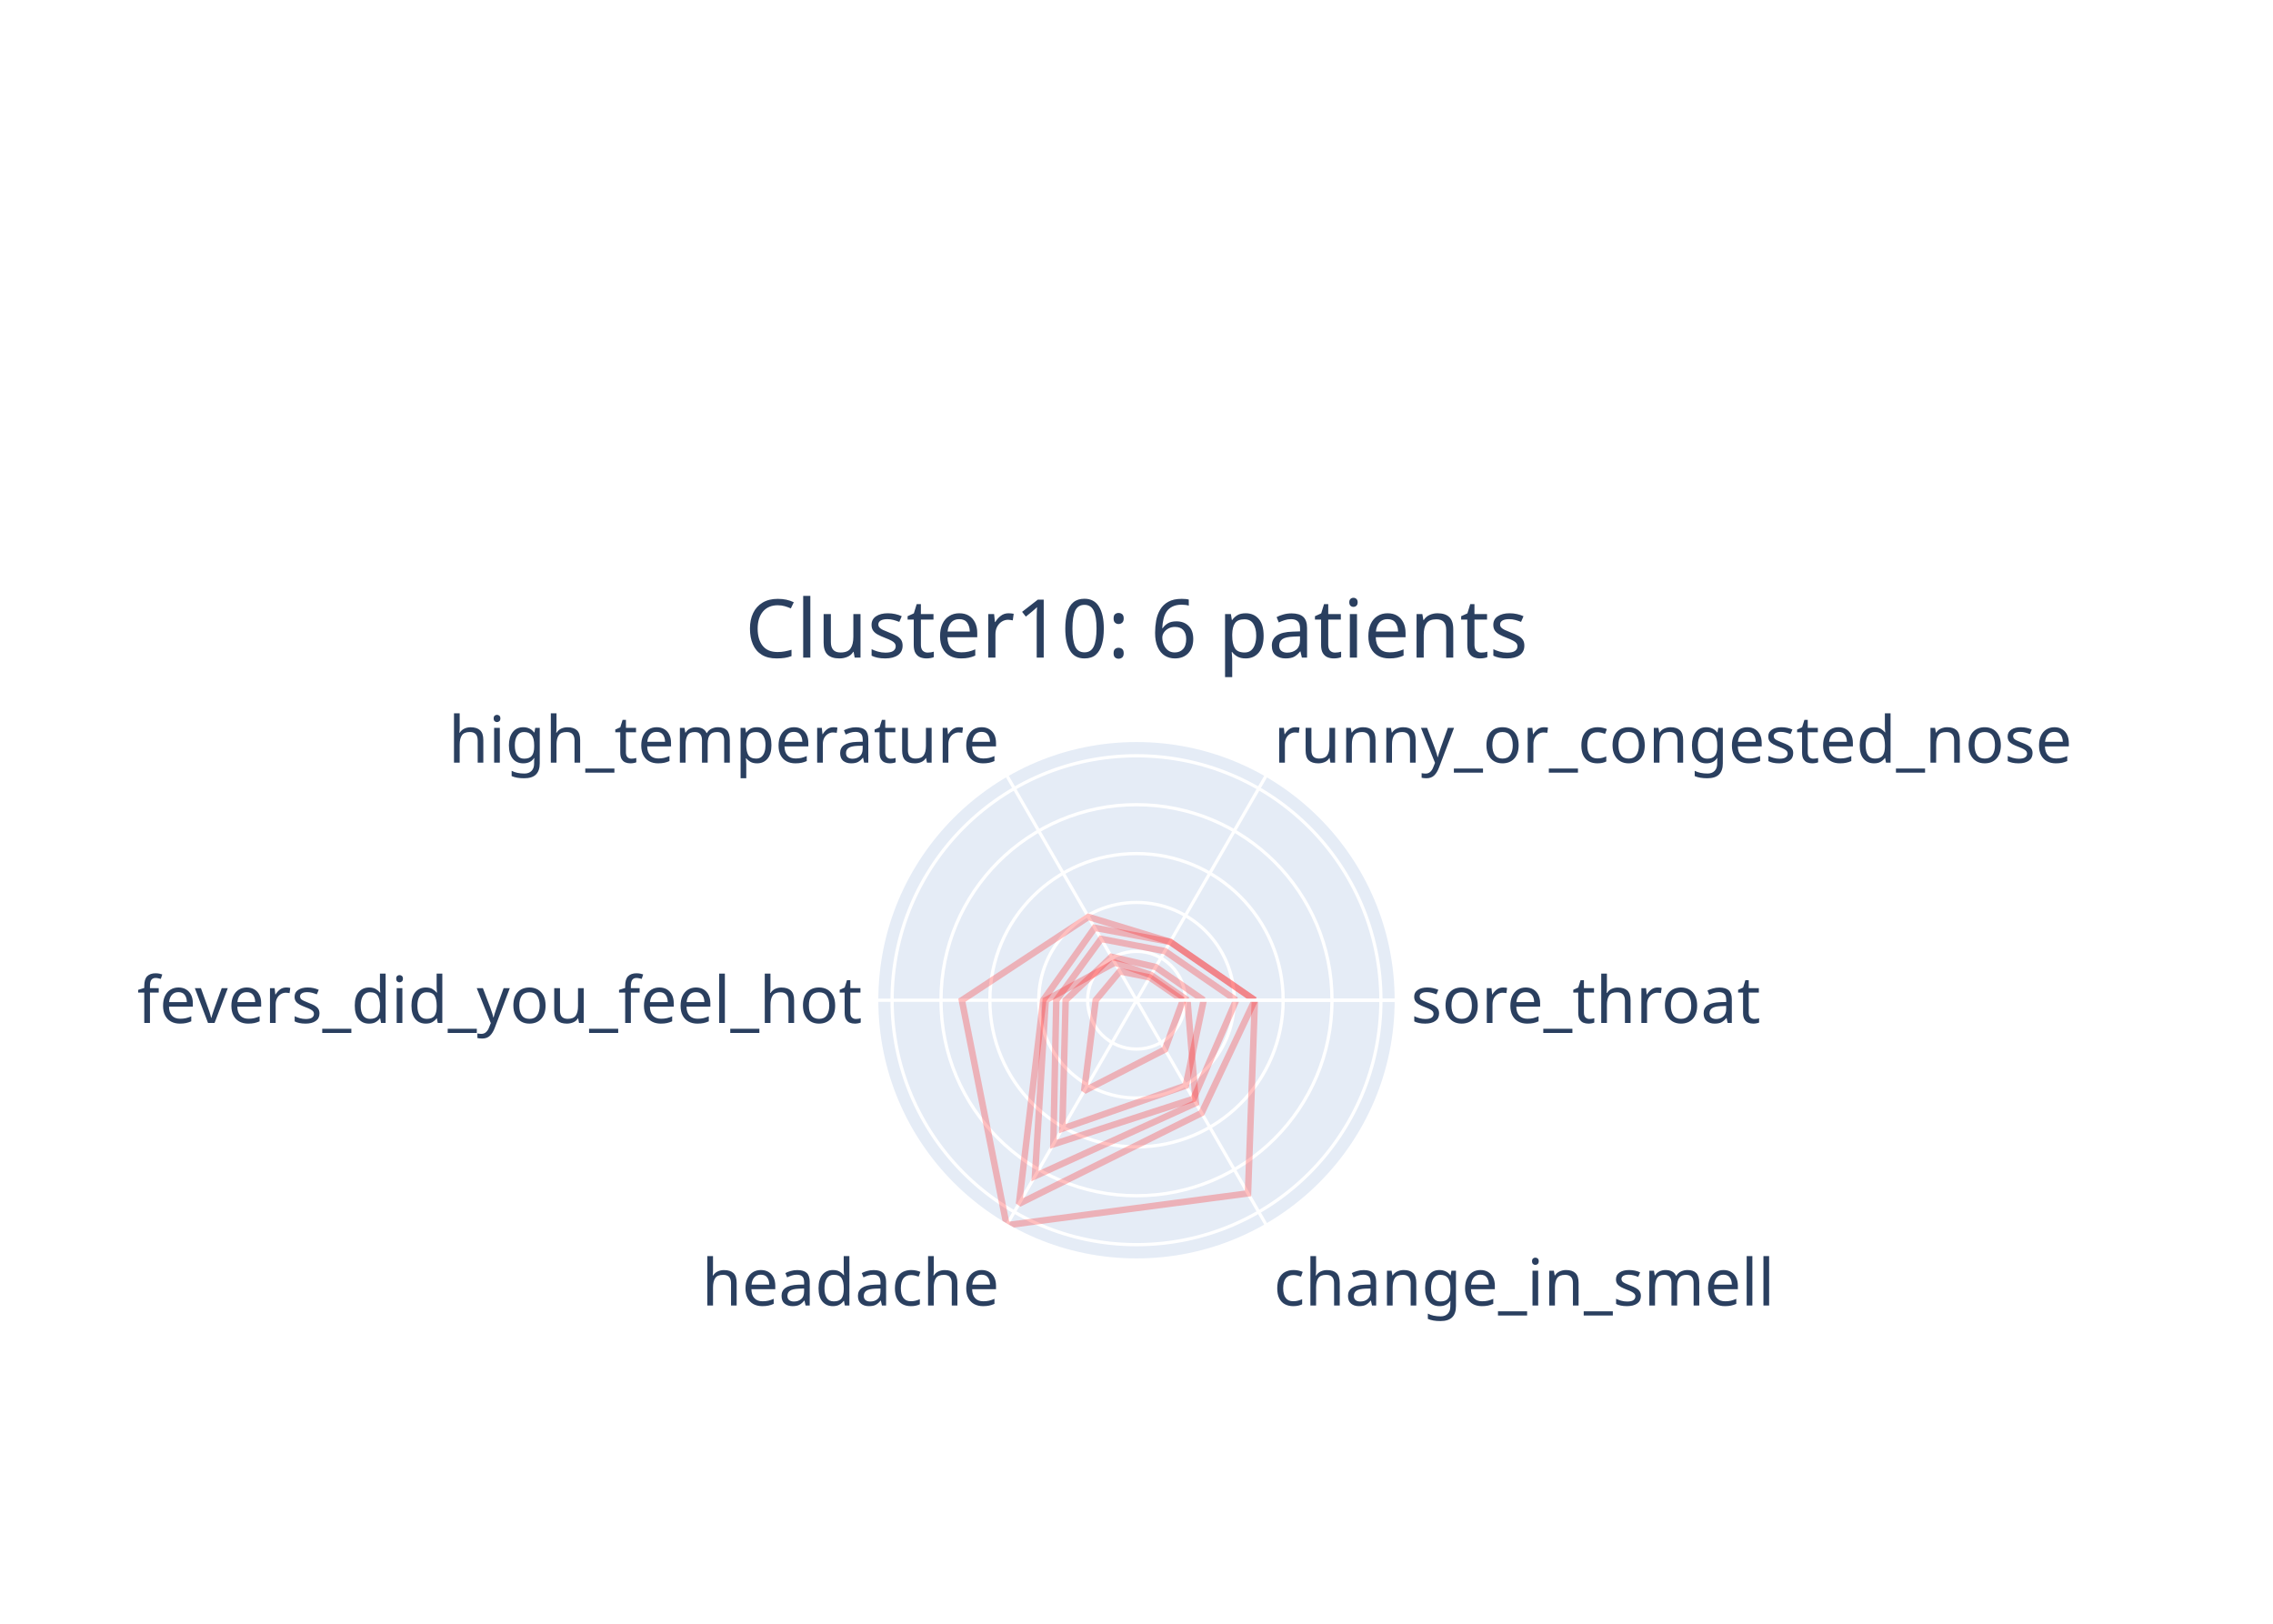
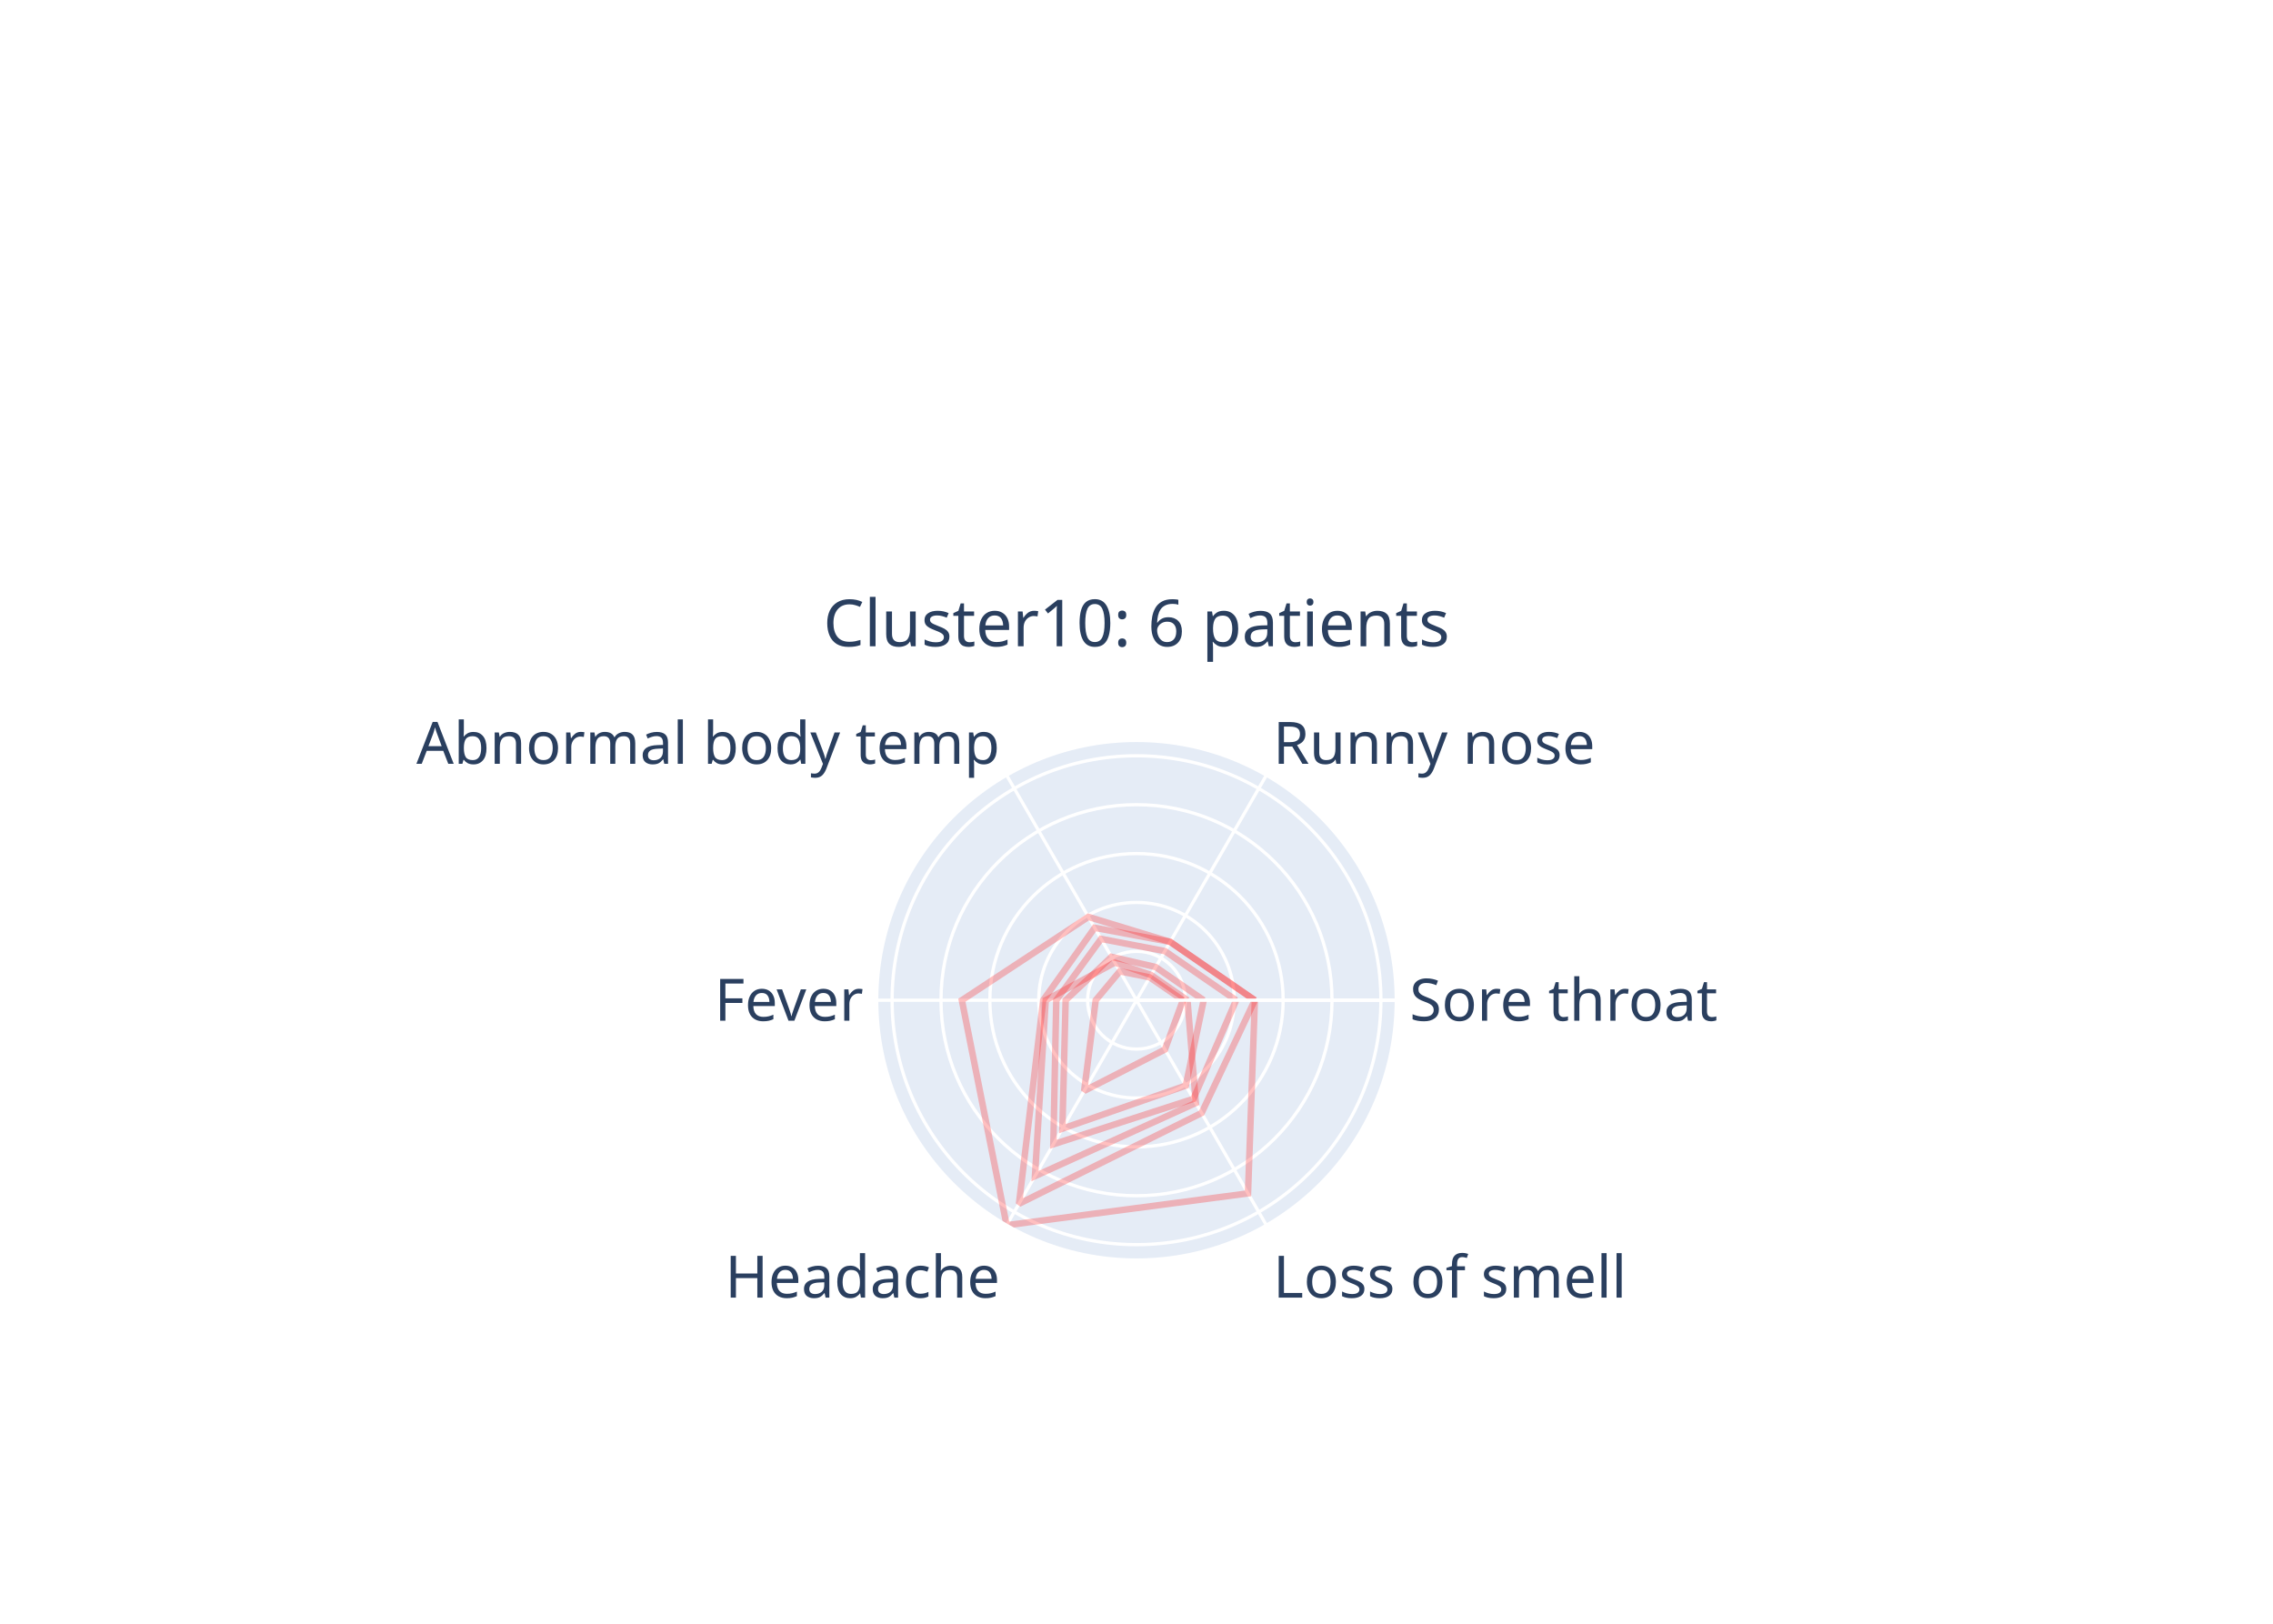
<svg xmlns="http://www.w3.org/2000/svg" class="main-svg" width="700" height="500" style="" viewBox="0 0 700 500">
  <rect x="0" y="0" width="700" height="500" style="fill: rgb(255, 255, 255); fill-opacity: 1;" />
-   <defs id="defs-1ff012">
+   <defs id="defs-e8bcb8">
    <g class="clips">
-       <clipPath id="clip1ff012polar-for-traces">
+       <clipPath id="clipe8bcb8polar-for-traces">
        <path d="M80,0A80,80 0,1,0 -80,-9.797174393178826e-15A80,80 0,1,0 80,1.9594348786357652e-14Z" transform="translate(80,80)" />
      </clipPath>
    </g>
    <g class="gradients" />
    <g class="patterns" />
  </defs>
  <g class="bglayer" />
  <g class="layer-below">
    <g class="imagelayer" />
    <g class="shapelayer" />
  </g>
  <g class="cartesianlayer" />
  <g class="polarlayer">
    <g class="polar">
      <g class="polarsublayer draglayer" />
      <g class="polarsublayer plotbg">
        <path d="M80,0A80,80 0,1,0 -80,-9.797174393178826e-15A80,80 0,1,0 80,1.9594348786357652e-14Z" transform="translate(350,308)" style="fill: rgb(229, 236, 246); fill-opacity: 1;" />
      </g>
      <g class="polarsublayer backplot">
        <g class="maplayer" />
      </g>
      <g class="polarsublayer angular-grid" style="fill: none;">
        <path class="angularaxisgrid" d="M350,308L430,308" style="stroke: rgb(255, 255, 255); stroke-opacity: 1; stroke-width: 1px;" />
        <path class="angularaxisgrid" d="M350,308L390,238.718" style="stroke: rgb(255, 255, 255); stroke-opacity: 1; stroke-width: 1px;" />
        <path class="angularaxisgrid" d="M350,308L310,238.718" style="stroke: rgb(255, 255, 255); stroke-opacity: 1; stroke-width: 1px;" />
        <path class="angularaxisgrid" d="M350,308L270,308" style="stroke: rgb(255, 255, 255); stroke-opacity: 1; stroke-width: 1px;" />
        <path class="angularaxisgrid" d="M350,308L310,377.282" style="stroke: rgb(255, 255, 255); stroke-opacity: 1; stroke-width: 1px;" />
        <path class="angularaxisgrid" d="M350,308L390,377.282" style="stroke: rgb(255, 255, 255); stroke-opacity: 1; stroke-width: 1px;" />
      </g>
      <g class="polarsublayer radial-grid" transform="translate(350,308)" style="fill: none;">
        <path class="xgrid" d="M15.05,0A15.05,15.05 0,1,0 -15.05,-1.8430934327167667e-15A15.05,15.05 0,1,0 15.05,3.686186865433533e-15Z" style="stroke: rgb(255, 255, 255); stroke-opacity: 1; stroke-width: 1px;" />
        <path class="xgrid" d="M30.11,0A30.11,30.11 0,1,0 -30.11,-3.68741151223268e-15A30.11,30.11 0,1,0 30.11,7.37482302446536e-15Z" style="stroke: rgb(255, 255, 255); stroke-opacity: 1; stroke-width: 1px;" />
        <path class="xgrid" d="M45.16,0A45.16,45.16 0,1,0 -45.16,-5.530504944949447e-15A45.16,45.16 0,1,0 45.16,1.1061009889898894e-14Z" style="stroke: rgb(255, 255, 255); stroke-opacity: 1; stroke-width: 1px;" />
        <path class="xgrid" d="M60.21,0A60.21,60.21 0,1,0 -60.21,-7.373598377666213e-15A60.21,60.21 0,1,0 60.21,1.4747196755332427e-14Z" style="stroke: rgb(255, 255, 255); stroke-opacity: 1; stroke-width: 1px;" />
        <path class="xgrid" d="M75.27,0A75.27,75.27 0,1,0 -75.27,-9.217916457182128e-15A75.27,75.27 0,1,0 75.27,1.8435832914364255e-14Z" style="stroke: rgb(255, 255, 255); stroke-opacity: 1; stroke-width: 1px;" />
      </g>
-       <g class="polarsublayer frontplot" transform="translate(270,228)" clip-path="url(#clip1ff012polar-for-traces)">
+       <g class="polarsublayer frontplot" transform="translate(270,228)" clip-path="url(#clipe8bcb8polar-for-traces)">
        <g class="barlayer" />
        <g class="scatterlayer">
-           <g class="trace scatter tracec32879" style="stroke-miterlimit: 2; opacity: 0.25;">
+           <g class="trace scatter traceb19027" style="stroke-miterlimit: 2; opacity: 0.25;">
            <g class="fills" />
            <g class="errorbars" />
            <g class="lines">
              <path class="js-line" d="M116.42,80L90.37,62.04L67.12,57.7L51.27,80L43.81,142.68L100.05,114.73L116.42,80" style="vector-effect: none; fill: none; stroke: rgb(255, 0, 0); stroke-opacity: 1; stroke-width: 2px; opacity: 1;" />
            </g>
            <g class="points" />
            <g class="text" />
          </g>
-           <g class="trace scatter trace7ffbd9" style="stroke-miterlimit: 2; opacity: 0.25;">
+           <g class="trace scatter trace122624" style="stroke-miterlimit: 2; opacity: 0.25;">
            <g class="fills" />
            <g class="errorbars" />
            <g class="lines">
              <path class="js-line" d="M100.69,80L85.9,69.78L72.29,66.64L58.18,80L57.17,119.55L95.18,106.29L100.69,80" style="vector-effect: none; fill: none; stroke: rgb(255, 0, 0); stroke-opacity: 1; stroke-width: 2px; opacity: 1;" />
            </g>
            <g class="points" />
            <g class="text" />
          </g>
-           <g class="trace scatter trace131816" style="stroke-miterlimit: 2; opacity: 0.25;">
+           <g class="trace scatter tracea8d6fa" style="stroke-miterlimit: 2; opacity: 0.25;">
            <g class="fills" />
            <g class="errorbars" />
            <g class="lines">
              <path class="js-line" d="M95.7,80L84.48,72.24L73.31,68.41L52.04,80L48.73,134.17L98.27,111.64L95.7,80" style="vector-effect: none; fill: none; stroke: rgb(255, 0, 0); stroke-opacity: 1; stroke-width: 2px; opacity: 1;" />
            </g>
            <g class="points" />
            <g class="text" />
          </g>
-           <g class="trace scatter trace0e6a08" style="stroke-miterlimit: 2; opacity: 0.25;">
+           <g class="trace scatter trace968121" style="stroke-miterlimit: 2; opacity: 0.25;">
            <g class="fills" />
            <g class="errorbars" />
            <g class="lines">
              <path class="js-line" d="M116.45,80L90.38,62.03L65.18,54.34L26.22,80L40,149.28L114.34,139.48L116.45,80" style="vector-effect: none; fill: none; stroke: rgb(255, 0, 0); stroke-opacity: 1; stroke-width: 2px; opacity: 1;" />
            </g>
            <g class="points" />
            <g class="text" />
          </g>
-           <g class="trace scatter trace5a0d4d" style="stroke-miterlimit: 2; opacity: 0.25;">
+           <g class="trace scatter tracea9229c" style="stroke-miterlimit: 2; opacity: 0.25;">
            <g class="fills" />
            <g class="errorbars" />
            <g class="lines">
              <path class="js-line" d="M94.29,80L84.07,72.96L74.86,71.1L67.44,80L63.88,107.92L88.76,95.17L94.29,80" style="vector-effect: none; fill: none; stroke: rgb(255, 0, 0); stroke-opacity: 1; stroke-width: 2px; opacity: 1;" />
            </g>
            <g class="points" />
            <g class="text" />
          </g>
-           <g class="trace scatter trace93defe" style="stroke-miterlimit: 2; opacity: 0.25;">
+           <g class="trace scatter trace3db3e6" style="stroke-miterlimit: 2; opacity: 0.25;">
            <g class="fills" />
            <g class="errorbars" />
            <g class="lines">
              <path class="js-line" d="M110.68,80L88.74,64.87L69.1,61.12L55.3,80L54.39,124.36L97.54,110.37L110.68,80" style="vector-effect: none; fill: none; stroke: rgb(255, 0, 0); stroke-opacity: 1; stroke-width: 2px; opacity: 1;" />
            </g>
            <g class="points" />
            <g class="text" />
          </g>
        </g>
      </g>
      <g class="polarsublayer angular-line">
        <path d="M80,0A80,80 0,1,0 -80,-9.797174393178826e-15A80,80 0,1,0 80,1.9594348786357652e-14Z" transform="translate(350,308)" stroke-width="1" style="fill: none; stroke: rgb(255, 255, 255); stroke-opacity: 1;" />
      </g>
      <g class="polarsublayer radial-line">
        <line x1="0" y1="0" x2="80" y2="0" transform="translate(350,308)" stroke-width="1" style="fill: none; stroke: rgb(255, 255, 255); stroke-opacity: 1;" />
      </g>
      <g class="polarsublayer angular-axis">
        <g class="angularaxistick">
-           <text text-anchor="start" x="4.5" y="7" transform="translate(430,308)" style="font-family: sans-serif; font-size: 20px; fill: rgb(42, 63, 95); fill-opacity: 1; white-space: pre; opacity: 1;">sore_throat</text>
+           <text text-anchor="start" x="4.1" y="6.3" transform="translate(430,308)" style="font-family: sans-serif; font-size: 18px; fill: rgb(42, 63, 95); fill-opacity: 1; white-space: pre; opacity: 1;">Sore throat</text>
        </g>
        <g class="angularaxistick">
-           <text text-anchor="start" x="2.25" y="-3.861" transform="translate(390,238.718)" style="font-family: sans-serif; font-size: 20px; fill: rgb(42, 63, 95); fill-opacity: 1; white-space: pre; opacity: 1;">runny_or_congested_nose</text>
+           <text text-anchor="start" x="2.05" y="-3.518" transform="translate(390,238.718)" style="font-family: sans-serif; font-size: 18px; fill: rgb(42, 63, 95); fill-opacity: 1; white-space: pre; opacity: 1;">Runny nose</text>
        </g>
        <g class="angularaxistick">
-           <text text-anchor="end" x="-2.25" y="-3.861" transform="translate(310,238.718)" style="font-family: sans-serif; font-size: 20px; fill: rgb(42, 63, 95); fill-opacity: 1; white-space: pre; opacity: 1;">high_temperature</text>
+           <text text-anchor="end" x="-2.05" y="-3.518" transform="translate(310,238.718)" style="font-family: sans-serif; font-size: 18px; fill: rgb(42, 63, 95); fill-opacity: 1; white-space: pre; opacity: 1;">Abnormal body temp</text>
        </g>
        <g class="angularaxistick">
-           <text text-anchor="end" x="-4.5" y="7" transform="translate(270,308)" style="font-family: sans-serif; font-size: 20px; fill: rgb(42, 63, 95); fill-opacity: 1; white-space: pre; opacity: 1;">fevers_did_you_feel_hot</text>
+           <text text-anchor="end" x="-4.1" y="6.3" transform="translate(270,308)" style="font-family: sans-serif; font-size: 18px; fill: rgb(42, 63, 95); fill-opacity: 1; white-space: pre; opacity: 1;">Fever</text>
        </g>
        <g class="angularaxistick">
-           <text text-anchor="end" x="-2.25" y="24.718" transform="translate(310,377.282)" style="font-family: sans-serif; font-size: 20px; fill: rgb(42, 63, 95); fill-opacity: 1; white-space: pre; opacity: 1;">headache</text>
+           <text text-anchor="end" x="-2.05" y="22.289" transform="translate(310,377.282)" style="font-family: sans-serif; font-size: 18px; fill: rgb(42, 63, 95); fill-opacity: 1; white-space: pre; opacity: 1;">Headache</text>
        </g>
        <g class="angularaxistick">
-           <text text-anchor="start" x="2.25" y="24.718" transform="translate(390,377.282)" style="font-family: sans-serif; font-size: 20px; fill: rgb(42, 63, 95); fill-opacity: 1; white-space: pre; opacity: 1;">change_in_smell</text>
+           <text text-anchor="start" x="2.05" y="22.289" transform="translate(390,377.282)" style="font-family: sans-serif; font-size: 18px; fill: rgb(42, 63, 95); fill-opacity: 1; white-space: pre; opacity: 1;">Loss of smell</text>
        </g>
      </g>
      <g class="polarsublayer radial-axis" display="none" />
    </g>
  </g>
  <g class="smithlayer" />
  <g class="ternarylayer" />
  <g class="geolayer" />
  <g class="funnelarealayer" />
  <g class="pielayer" />
  <g class="iciclelayer" />
  <g class="treemaplayer" />
  <g class="sunburstlayer" />
  <g class="glimages" />
-   <defs id="topdefs-1ff012">
+   <defs id="topdefs-e8bcb8">
    <g class="clips" />
  </defs>
  <g class="layer-above">
    <g class="imagelayer" />
    <g class="shapelayer" />
  </g>
  <g class="infolayer">
    <g class="g-gtitle">
-       <text class="gtitle" x="350" y="185" text-anchor="middle" dy="0.7em" style="opacity: 1; font-family: sans-serif; font-size: 25px; fill: rgb(42, 63, 95); fill-opacity: 1; white-space: pre;">Cluster10: 6 patients</text>
+       <text class="gtitle" x="350" y="185" text-anchor="middle" dy="0.7em" style="opacity: 1; font-family: sans-serif; font-size: 20px; fill: rgb(42, 63, 95); fill-opacity: 1; white-space: pre;">Cluster10: 6 patients</text>
    </g>
    <g class="g-polartitle" />
  </g>
</svg>
